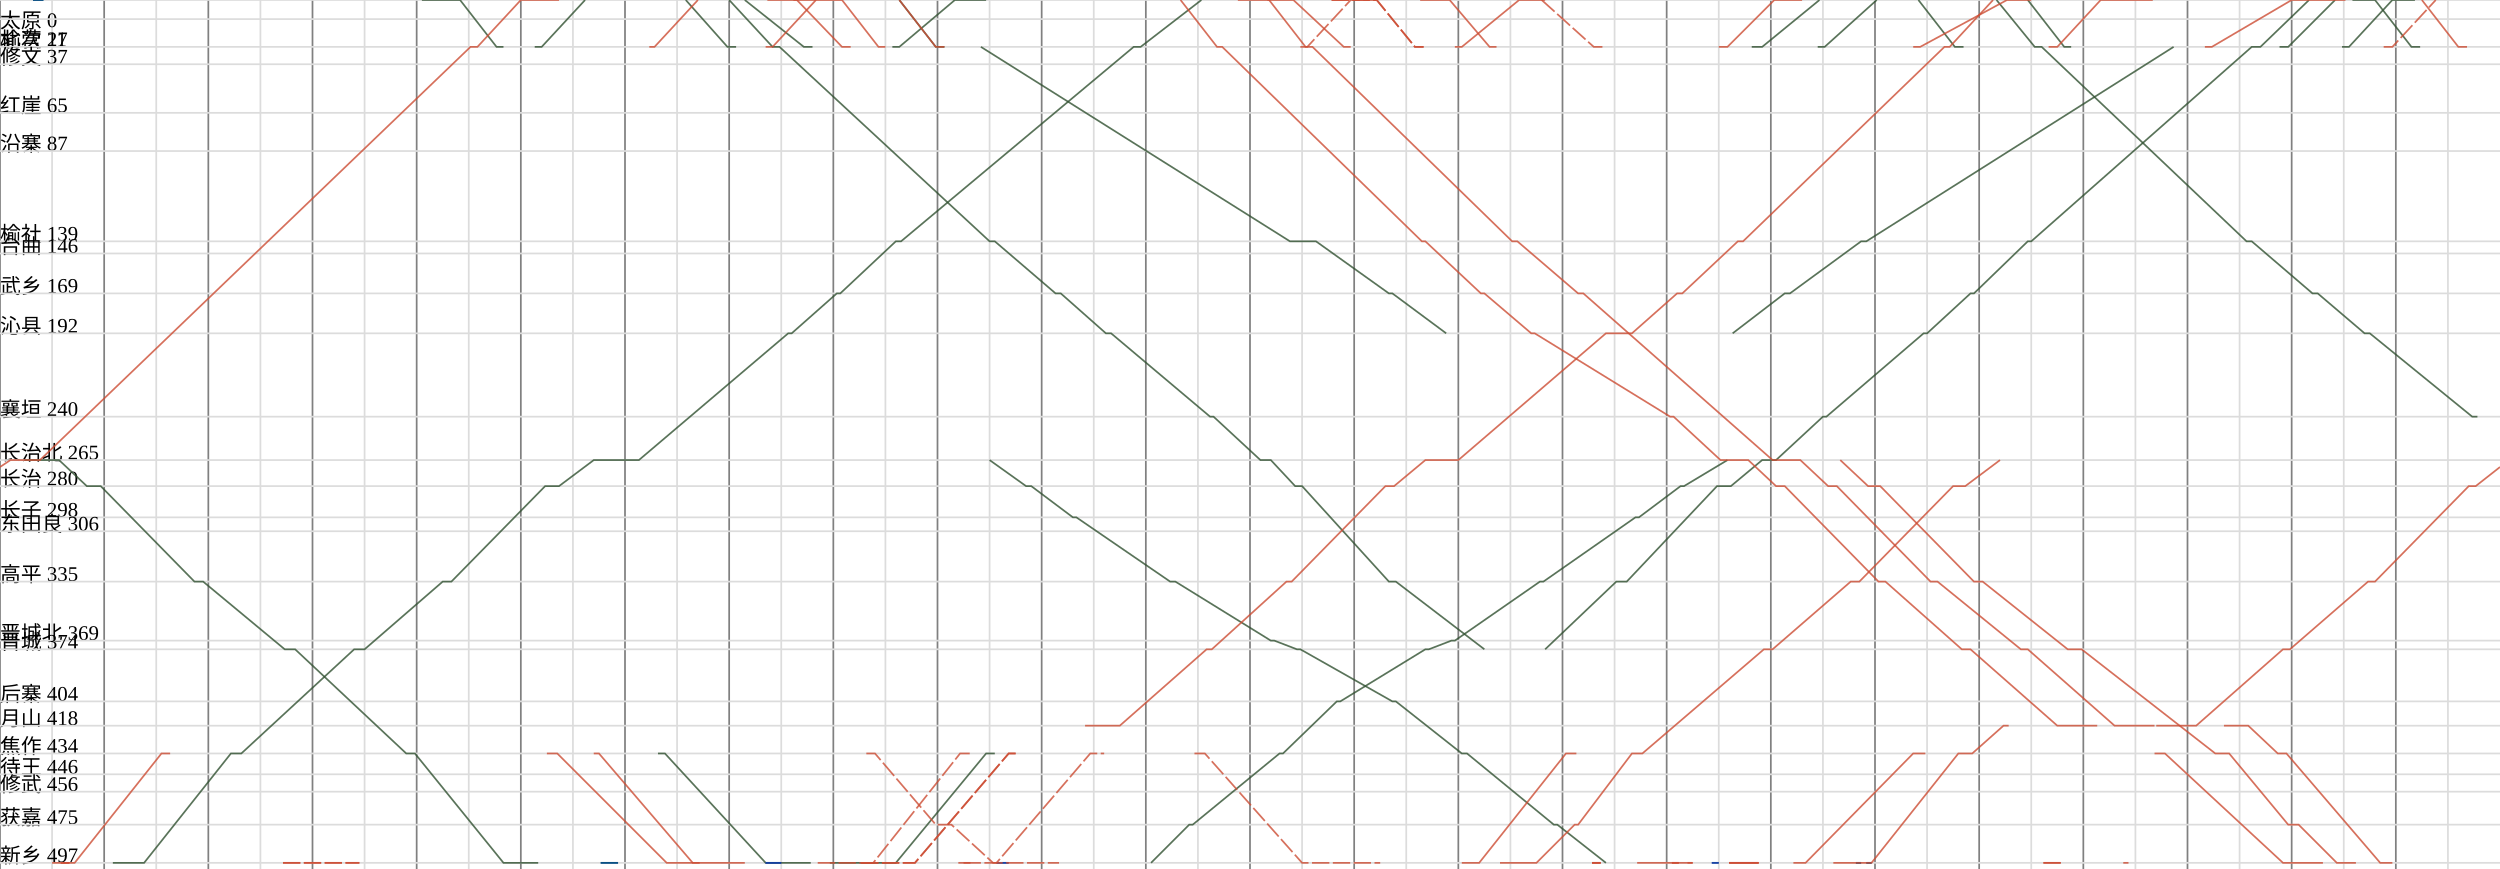
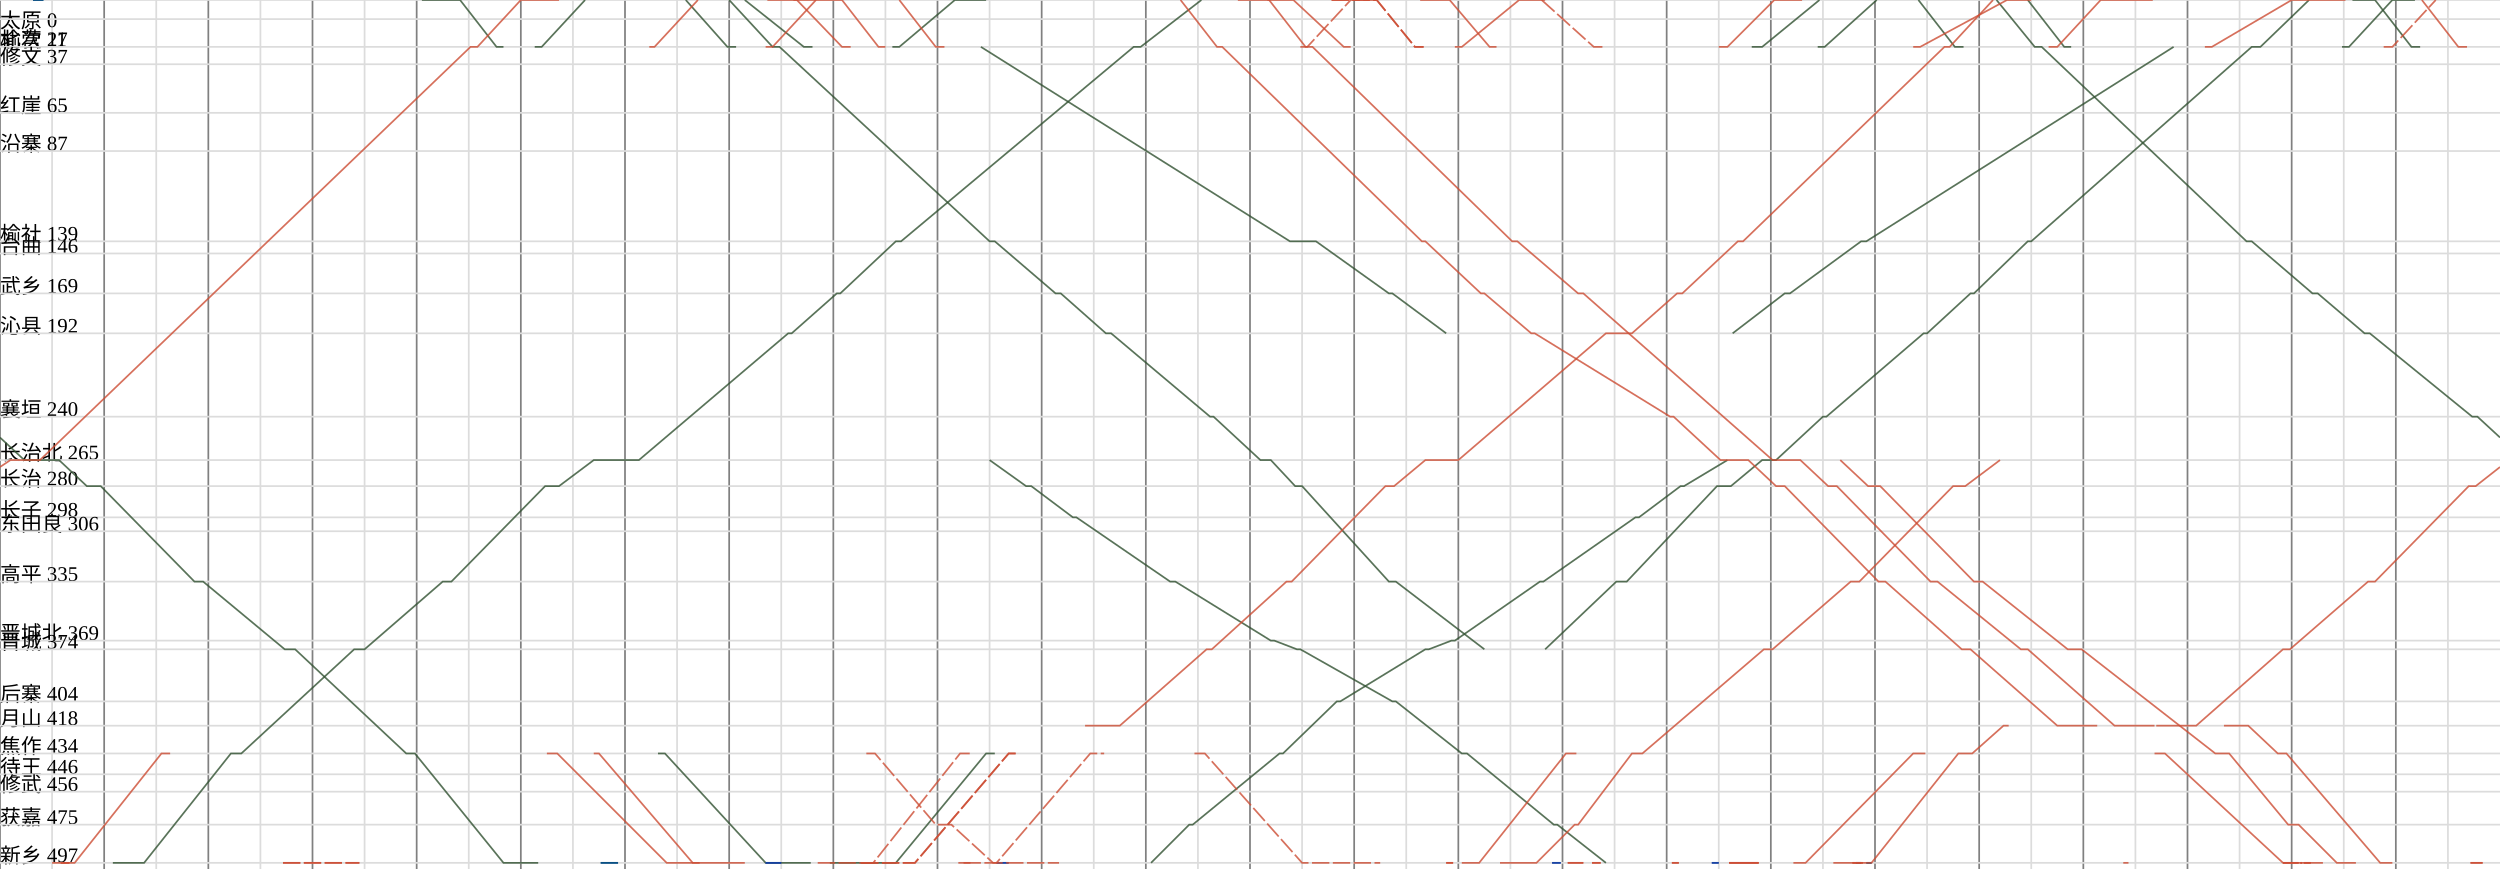
<svg xmlns="http://www.w3.org/2000/svg" width="1440" height="500" version="1.1">
  <style>
line,polyline {
  stroke-width:1
}
line.hour {
  stroke:rgb(128,128,128);
}
line.halfhour, line.station {
  stroke:rgb(220,220,220);
}
polyline {
  fill:none;opacity:0.8;
}
.polylineG {
  stroke:#3d668f;
}
.polylineD {
  stroke:#a80022;
}
.polylineC {
  stroke:#bf9540;
}
.polylineZ {
  stroke:#004a80;
}
.polylineT {
  stroke:#123da1;
}
.polylineK {
  stroke:#cc4c33;
}
.polyline1,
.polyline2,
.polyline3,
.polyline4,
.polyline5,
.polyline6,
.polyline7,
.polyline8,
.polyline9 {
  stroke: #305030
}
.temp{
  stroke-dasharray:10 2
+ }
+ .peak{
+   stroke-dasharray:9 1 1 1
}
</style>
  <line class="hour" x1="0" y1="0" x2="0" y2="3000" />
  <line class="halfhour" x1="30" y1="0" x2="30" y2="3000" />
  <line class="hour" x1="60" y1="0" x2="60" y2="3000" />
  <line class="halfhour" x1="90" y1="0" x2="90" y2="3000" />
  <line class="hour" x1="120" y1="0" x2="120" y2="3000" />
  <line class="halfhour" x1="150" y1="0" x2="150" y2="3000" />
  <line class="hour" x1="180" y1="0" x2="180" y2="3000" />
  <line class="halfhour" x1="210" y1="0" x2="210" y2="3000" />
  <line class="hour" x1="240" y1="0" x2="240" y2="3000" />
  <line class="halfhour" x1="270" y1="0" x2="270" y2="3000" />
  <line class="hour" x1="300" y1="0" x2="300" y2="3000" />
  <line class="halfhour" x1="330" y1="0" x2="330" y2="3000" />
  <line class="hour" x1="360" y1="0" x2="360" y2="3000" />
  <line class="halfhour" x1="390" y1="0" x2="390" y2="3000" />
  <line class="hour" x1="420" y1="0" x2="420" y2="3000" />
  <line class="halfhour" x1="450" y1="0" x2="450" y2="3000" />
  <line class="hour" x1="480" y1="0" x2="480" y2="3000" />
  <line class="halfhour" x1="510" y1="0" x2="510" y2="3000" />
  <line class="hour" x1="540" y1="0" x2="540" y2="3000" />
  <line class="halfhour" x1="570" y1="0" x2="570" y2="3000" />
  <line class="hour" x1="600" y1="0" x2="600" y2="3000" />
  <line class="halfhour" x1="630" y1="0" x2="630" y2="3000" />
  <line class="hour" x1="660" y1="0" x2="660" y2="3000" />
  <line class="halfhour" x1="690" y1="0" x2="690" y2="3000" />
  <line class="hour" x1="720" y1="0" x2="720" y2="3000" />
  <line class="halfhour" x1="750" y1="0" x2="750" y2="3000" />
  <line class="hour" x1="780" y1="0" x2="780" y2="3000" />
  <line class="halfhour" x1="810" y1="0" x2="810" y2="3000" />
  <line class="hour" x1="840" y1="0" x2="840" y2="3000" />
  <line class="halfhour" x1="870" y1="0" x2="870" y2="3000" />
  <line class="hour" x1="900" y1="0" x2="900" y2="3000" />
  <line class="halfhour" x1="930" y1="0" x2="930" y2="3000" />
  <line class="hour" x1="960" y1="0" x2="960" y2="3000" />
  <line class="halfhour" x1="990" y1="0" x2="990" y2="3000" />
  <line class="hour" x1="1020" y1="0" x2="1020" y2="3000" />
  <line class="halfhour" x1="1050" y1="0" x2="1050" y2="3000" />
  <line class="hour" x1="1080" y1="0" x2="1080" y2="3000" />
  <line class="halfhour" x1="1110" y1="0" x2="1110" y2="3000" />
  <line class="hour" x1="1140" y1="0" x2="1140" y2="3000" />
  <line class="halfhour" x1="1170" y1="0" x2="1170" y2="3000" />
  <line class="hour" x1="1200" y1="0" x2="1200" y2="3000" />
  <line class="halfhour" x1="1230" y1="0" x2="1230" y2="3000" />
  <line class="hour" x1="1260" y1="0" x2="1260" y2="3000" />
  <line class="halfhour" x1="1290" y1="0" x2="1290" y2="3000" />
  <line class="hour" x1="1320" y1="0" x2="1320" y2="3000" />
  <line class="halfhour" x1="1350" y1="0" x2="1350" y2="3000" />
  <line class="hour" x1="1380" y1="0" x2="1380" y2="3000" />
  <line class="halfhour" x1="1410" y1="0" x2="1410" y2="3000" />
  <text x="0" y="16">太原 0</text>
  <line class="station" x1="0" y1="0" x2="1440" y2="0" />
  <text x="0" y="27">北营 11</text>
  <line class="station" x1="0" y1="11" x2="1440" y2="11" />
  <text x="0" y="27">榆次 27</text>
  <line class="station" x1="0" y1="27" x2="1440" y2="27" />
  <text x="0" y="37">修文 37</text>
  <line class="station" x1="0" y1="37" x2="1440" y2="37" />
  <text x="0" y="65">红崖 65</text>
  <line class="station" x1="0" y1="65" x2="1440" y2="65" />
  <text x="0" y="87">沿寨 87</text>
  <line class="station" x1="0" y1="87" x2="1440" y2="87" />
  <text x="0" y="139">榆社 139</text>
  <line class="station" x1="0" y1="139" x2="1440" y2="139" />
  <text x="0" y="146">台曲 146</text>
  <line class="station" x1="0" y1="146" x2="1440" y2="146" />
  <text x="0" y="169">武乡 169</text>
  <line class="station" x1="0" y1="169" x2="1440" y2="169" />
  <text x="0" y="192">沁县 192</text>
  <line class="station" x1="0" y1="192" x2="1440" y2="192" />
  <text x="0" y="240">襄垣 240</text>
  <line class="station" x1="0" y1="240" x2="1440" y2="240" />
  <text x="0" y="265">长治北 265</text>
  <line class="station" x1="0" y1="265" x2="1440" y2="265" />
  <text x="0" y="280">长治 280</text>
  <line class="station" x1="0" y1="280" x2="1440" y2="280" />
  <text x="0" y="298">长子 298</text>
  <line class="station" x1="0" y1="298" x2="1440" y2="298" />
  <text x="0" y="306">东田良 306</text>
  <line class="station" x1="0" y1="306" x2="1440" y2="306" />
  <text x="0" y="335">高平 335</text>
  <line class="station" x1="0" y1="335" x2="1440" y2="335" />
  <text x="0" y="369">晋城北 369</text>
  <line class="station" x1="0" y1="369" x2="1440" y2="369" />
  <text x="0" y="374">晋城 374</text>
  <line class="station" x1="0" y1="374" x2="1440" y2="374" />
  <text x="0" y="404">后寨 404</text>
  <line class="station" x1="0" y1="404" x2="1440" y2="404" />
  <text x="0" y="418">月山 418</text>
  <line class="station" x1="0" y1="418" x2="1440" y2="418" />
  <text x="0" y="434">焦作 434</text>
  <line class="station" x1="0" y1="434" x2="1440" y2="434" />
  <text x="0" y="446">待王 446</text>
  <line class="station" x1="0" y1="446" x2="1440" y2="446" />
  <text x="0" y="456">修武 456</text>
  <line class="station" x1="0" y1="456" x2="1440" y2="456" />
  <text x="0" y="475">获嘉 475</text>
  <line class="station" x1="0" y1="475" x2="1440" y2="475" />
  <text x="0" y="497">新乡 497</text>
  <line class="station" x1="0" y1="497" x2="1440" y2="497" />
-   <polyline name="1230-0126|0128-0205_1551" class="polyline1" points="1150,0 1172,27 1176,27 1294,139 1297,139 1332,169 1335,169 1362,192 1365,192 1424,240 1427,240 " />
-   <polyline name="1231-0127|0129-0206_1551+0" class="polyline1" points="14,265 34,265 50,280 58,280 112,335 117,335 164,374 170,374 234,434 239,434 290,497 310,497 " />
+   <polyline name="_1551" class="polyline1" points="1150,0 1172,27 1176,27 1294,139 1297,139 1332,169 1335,169 1362,192 1365,192 1424,240 1427,240 1440,252 " />
+   <polyline name="_1551+1" class="polyline1" points="0,252 14,265 34,265 50,280 58,280 112,335 117,335 164,374 170,374 234,434 239,434 290,497 310,497 " />
  <polyline name="_1552" class="polyline1" points="65,497 83,497 133,434 139,434 204,374 210,374 255,335 260,335 314,280 322,280 342,265 368,265 454,192 456,192 482,169 484,169 516,139 519,139 653,27 657,27 692,0 " />
  <polyline name="1230-0109_2095" class="polyline2" points="1168,0 1189,27 1193,27 " />
  <polyline name="1231-0111_2096" class="polyline2" points="308,27 312,27 337,0 " />
  <polyline name="_2462" class="polyline2" points="243,0 265,0 286,27 290,27 " />
-   <polyline name="1230-0126|0128-0205_2464" class="polyline2" points="1349,27 1353,27 1378,0 1391,0 " />
+   <polyline name="_2464" class="polyline2" points="1349,27 1353,27 1378,0 1391,0 " />
  <polyline name="_2671" class="polyline2" points="1355,0 1368,0 1389,27 1394,27 " />
  <polyline name="_2672" class="polyline2" points="514,27 518,27 550,0 568,0 " />
-   <polyline name="1230-0126|0128-0205_2673" class="polyline2" points="420,0 445,27 449,27 570,139 573,139 608,169 611,169 637,192 640,192 697,240 699,240 726,265 732,265 746,280 750,280 800,335 804,335 855,374 " />
-   <polyline name="1230-0126|0128-0205_2674" class="polyline2" points="890,374 931,335 937,335 989,280 997,280 1015,265 1023,265 1050,240 1052,240 1108,192 1110,192 1135,169 1137,169 1168,139 1170,139 1297,27 1302,27 1330,0 " />
+   <polyline name="_2673" class="polyline2" points="420,0 445,27 449,27 570,139 573,139 608,169 611,169 637,192 640,192 697,240 699,240 726,265 732,265 746,280 750,280 800,335 804,335 855,374 " />
+   <polyline name="_2674" class="polyline2" points="890,374 931,335 937,335 989,280 997,280 1015,265 1023,265 1050,240 1052,240 1108,192 1110,192 1135,169 1137,169 1168,139 1170,139 1297,27 1302,27 1330,0 " />
  <polyline name="0110-0123_3603" class="polyline3" points="478,497 516,497 568,434 573,434 " />
-   <polyline name="0112_3604" class="polyline3" points="379,434 383,434 441,497 467,497 " />
-   <polyline name="0112-0123_4607" class="polyline4" points="518,0 539,27 544,27 " />
-   <polyline name="0112-0123_4608" class="polyline4" points="1313,27 1318,27 1345,0 " />
+   <polyline name="0112-0125_3604" class="polyline3" points="379,434 383,434 441,497 467,497 " />
  <polyline name="_4611" class="polyline4" points="429,0 463,27 468,27 " />
-   <polyline name="1230-0126|0128-0205_4612" class="polyline4" points="1047,27 1051,27 1081,0 " />
-   <polyline name="0110-0111|0124-0126|0128-0205_4631" class="polyline4" points="1105,0 1126,27 1131,27 " />
-   <polyline name="0110-0111|0124-0205_4632" class="polyline4" points="1009,27 1015,27 1048,0 " />
+   <polyline name="_4612" class="polyline4" points="1047,27 1051,27 1081,0 " />
+   <polyline name="0110-0210_4631" class="polyline4" points="1105,0 1126,27 1131,27 " />
+   <polyline name="0110-0210_4632" class="polyline4" points="1009,27 1015,27 1048,0 " />
  <polyline name="_6034" class="polyline6" points="395,0 419,27 424,27 " />
-   <polyline name="1230-0126|0128-0205_6905" class="polyline6" points="663,497 685,475 687,475 737,434 739,434 770,404 772,404 821,374 823,374 836,369 838,369 887,335 889,335 942,298 944,298 968,280 970,280 995,265 " />
-   <polyline name="1230-0126|0128-0205_6907" class="polyline6" points="570,265 591,280 594,280 618,298 620,298 674,335 677,335 732,369 734,369 747,374 749,374 802,404 804,404 842,434 845,434 895,475 897,475 925,497 " />
-   <polyline name="1230-0126|0128-0205_8171" class="polyline8" points="565,27 743,139 758,139 800,169 802,169 833,192 " />
-   <polyline name="1230-0126|0128-0205_8172" class="polyline8" points="998,192 1028,169 1031,169 1072,139 1075,139 1252,27 " />
-   <polyline name="0111-0206_Z21" class="polylineZ" points="19,0 25,0 " />
+   <polyline name="_6905" class="polyline6" points="663,497 685,475 687,475 737,434 739,434 770,404 772,404 821,374 823,374 836,369 838,369 887,335 889,335 942,298 944,298 968,280 970,280 995,265 " />
+   <polyline name="_6907" class="polyline6" points="570,265 591,280 594,280 618,298 620,298 674,335 677,335 732,369 734,369 747,374 749,374 802,404 804,404 842,434 845,434 895,475 897,475 925,497 " />
+   <polyline name="_8171" class="polyline8" points="565,27 743,139 758,139 800,169 802,169 833,192 " />
+   <polyline name="_8172" class="polyline8" points="998,192 1028,169 1031,169 1072,139 1075,139 1252,27 " />
+   <polyline name="0111-0211_Z21" class="polylineZ" points="19,0 25,0 " />
  <polyline name="1231-0110_Z21+0" class="polylineZ" points="19,0 25,0 " />
-   <polyline name="0110-0205_Z161" class="polylineZ" points="1069,497 1072,497 " />
+   <polyline name="0110-0210_Z161" class="polylineZ" points="1069,497 1072,497 " />
  <polyline name="1230-0109_Z161+0" class="polylineZ" points="1069,497 1072,497 " />
  <polyline name="双0111-0123_Z4175" class="polylineZ temp" points="1075,497 1078,497 " />
-   <polyline name="双0129-0204_Z4175+0" class="polylineZ temp" points="1075,497 1078,497 " />
+   <polyline name="双0129-0210_Z4175+0" class="polylineZ temp" points="1075,497 1078,497 " />
  <polyline name="0111-0124_Z4177" class="polylineZ temp" points="346,497 357,497 " />
  <polyline name="0129-0206_Z4177+0" class="polylineZ temp" points="346,497 357,497 " />
  <polyline name="0111-0123_T3037" class="polylineT temp" points="441,497 450,497 " />
-   <polyline name="0130-0205_T3037+0" class="polylineT temp" points="441,497 450,497 " />
+   <polyline name="0130-0210_T3037+0" class="polylineT temp" points="441,497 450,497 " />
  <polyline name="0110-0122_T3038" class="polylineT temp" points="986,497 990,497 " />
-   <polyline name="0129-0205_T3038+0" class="polylineT temp" points="986,497 990,497 " />
+   <polyline name="0129-0210_T3038+0" class="polylineT temp" points="986,497 990,497 " />
  <polyline name="0110-0123_T3039" class="polylineT temp" points="574,497 581,497 " />
-   <polyline name="0128-0205_T3039+0" class="polylineT temp" points="574,497 581,497 " />
-   <polyline name="0113-0114_K22" class="polylineK" points="917,497 922,497 " />
-   <polyline name="0118-0206_K22+0" class="polylineK" points="917,497 922,497 " />
+   <polyline name="0128-0209_T3039+0" class="polylineT temp" points="574,497 581,497 " />
+   <polyline name="0111-0124_T3040" class="polylineT temp" points="894,497 899,497 " />
+   <polyline name="0129-0210_T3040+0" class="polylineT temp" points="894,497 899,497 " />
+   <polyline name="0113-0211_K22" class="polylineK" points="917,497 922,497 " />
  <polyline name="1231-0112_K22+0" class="polylineK" points="917,497 922,497 " />
-   <polyline name="_K117" class="polylineK" points="1177,497 1187,497 " />
-   <polyline name="0112-0119_K117+0" class="polylineK" points="1177,497 1187,497 " />
-   <polyline name="1230-0111|0125-0205_K237" class="polylineK" points="1395,0 1416,27 1421,27 " />
+   <polyline name="_K237" class="polylineK" points="1395,0 1416,27 1421,27 " />
  <polyline name="_K238" class="polylineK" points="374,27 377,27 402,0 " />
  <polyline name="_K269" class="polylineK" points="842,497 852,497 902,434 908,434 " />
-   <polyline name="1230-0126|0128-0205_K270" class="polylineK" points="1281,418 1295,418 1312,434 1317,434 1371,497 1378,497 " />
+   <polyline name="_K270" class="polylineK" points="1281,418 1295,418 1312,434 1317,434 1371,497 1378,497 " />
  <polyline name="_K473" class="polylineK" points="30,497 43,497 93,434 98,434 " />
  <polyline name="_K474" class="polylineK" points="315,434 321,434 384,497 403,497 " />
  <polyline name="_K589" class="polylineK" points="1056,497 1078,497 1128,434 1136,434 1154,418 1157,418 " />
-   <polyline name="1231-0127|0129-0206_K590" class="polylineK" points="1241,434 1247,434 1315,497 1338,497 " />
-   <polyline name="1230-0126|0128-0205_K604" class="polylineK" points="1102,27 1106,27 1156,0 1170,0 " />
+   <polyline name="_K590" class="polylineK" points="1241,434 1247,434 1315,497 1338,497 " />
+   <polyline name="_K604" class="polylineK" points="1102,27 1106,27 1156,0 1170,0 " />
  <polyline name="_K609" class="polylineK" points="457,0 485,0 506,27 510,27 " />
  <polyline name="_K610" class="polylineK" points="1270,27 1274,27 1320,0 1351,0 " />
-   <polyline name="0110-0205_K635" class="polylineK" points="963,497 967,497 " />
+   <polyline name="0110-0210_K635" class="polylineK" points="963,497 967,497 " />
  <polyline name="1230-0109_K635+0" class="polylineK" points="963,497 967,497 " />
  <polyline name="_K689" class="polylineK" points="518,0 539,27 544,27 " />
-   <polyline name="0101-0206_K690" class="polylineK" points="441,27 445,27 470,0 " />
-   <polyline name="_K817" class="polylineK" points="943,497 975,497 " />
-   <polyline name="0112-0120_K817+0" class="polylineK" points="972,497 975,497 " />
+   <polyline name="0101-0211_K690" class="polylineK" points="441,27 445,27 470,0 " />
  <polyline name="_K866" class="polylineK" points="1180,27 1185,27 1210,0 1240,0 " />
-   <polyline name="1231-0127|0129-0206_K868" class="polylineK" points="442,0 459,0 485,27 490,27 " />
-   <polyline name="1230-0126|0128-0205_K903" class="polylineK" points="680,0 701,27 704,27 819,139 821,139 853,169 855,169 882,192 884,192 962,240 964,240 991,265 1007,265 1023,280 1028,280 1082,335 1086,335 1130,374 1135,374 1185,418 1208,418 " />
+   <polyline name="_K868" class="polylineK" points="442,0 459,0 485,27 490,27 " />
+   <polyline name="_K903" class="polylineK" points="680,0 701,27 704,27 819,139 821,139 853,169 855,169 882,192 884,192 962,240 964,240 991,265 1007,265 1023,280 1028,280 1082,335 1086,335 1130,374 1135,374 1185,418 1208,418 " />
  <polyline name="_K904" class="polylineK" points="625,418 645,418 695,374 698,374 741,335 744,335 798,280 803,280 821,265 840,265 925,192 940,192 966,169 969,169 1001,139 1004,139 1120,27 1123,27 1148,0 " />
  <polyline name="_K960" class="polylineK" points="818,0 835,0 858,27 862,27 " />
  <polyline name="_K962" class="polylineK" points="990,27 995,27 1022,0 1038,0 " />
  <polyline name="0109-0124_K967" class="polylineK" points="996,497 1013,497 " />
-   <polyline name="0125-0205_K967+0" class="polylineK" points="996,497 1013,497 " />
+   <polyline name="0125-0210_K967+0" class="polylineK" points="996,497 1013,497 " />
  <polyline name="1230-0108_K967+0" class="polylineK" points="996,497 1013,497 " />
-   <polyline name="0111-0127|0129-0206_K968" class="polylineK" points="1223,497 1226,497 " />
+   <polyline name="0111-0211_K968" class="polylineK" points="1223,497 1226,497 " />
  <polyline name="1231-0110_K968+0" class="polylineK" points="552,497 559,497 " />
  <polyline name="_K1163" class="polylineK" points="864,497 885,497 907,475 909,475 940,434 946,434 1016,374 1021,374 1066,335 1071,335 1125,280 1132,280 1152,265 " />
-   <polyline name="1230-0126|0128-0205_K1165" class="polylineK" points="1060,265 1076,280 1083,280 1137,335 1142,335 1191,374 1199,374 1276,434 1284,434 1318,475 1324,475 1346,497 1357,497 " />
+   <polyline name="_K1165" class="polylineK" points="1060,265 1076,280 1083,280 1137,335 1142,335 1191,374 1199,374 1276,434 1284,434 1318,475 1324,475 1346,497 1357,497 " />
  <polyline name="_K1365" class="polylineK" points="713,0 731,0 752,27 756,27 871,139 874,139 909,169 912,169 1021,265 1037,265 1053,280 1058,280 1112,335 1116,335 1164,374 1168,374 1218,418 1241,418 " />
  <polyline name="_K1366" class="polylineK" points="1242,418 1265,418 1315,374 1319,374 1364,335 1368,335 1422,280 1426,280 1440,269 " />
  <polyline name="_K1366+1" class="polylineK" points="0,269 6,265 23,265 271,27 275,27 300,0 322,0 " />
  <polyline name="_K2286" class="polylineK" points="342,434 345,434 399,497 429,497 " />
  <polyline name="_K2288" class="polylineK" points="1033,497 1040,497 1102,434 1109,434 " />
+   <polyline name="0110-0121_K4073" class="polylineK temp" points="1423,497 1430,497 " />
+   <polyline name="0204|0207-0210_K4073+0" class="polylineK temp" points="1423,497 1430,497 " />
+   <polyline name="0111-0120_K4079" class="polylineK temp" points="903,497 912,497 " />
+   <polyline name="0121-0210_K4079+0" class="polylineK temp" points="903,497 912,497 " />
+   <polyline name="0111-0120_K4080" class="polylineK temp" points="833,497 837,497 " />
+   <polyline name="0121-0210_K4080+0" class="polylineK temp" points="833,497 837,497 " />
  <polyline name="0110-0124_K4097" class="polylineK temp" points="767,0 793,0 815,27 820,27 " />
-   <polyline name="0129-0205_K4097+0" class="polylineK temp" points="767,0 793,0 815,27 820,27 " />
-   <polyline name="0109-0123|0128-0205_K4098" class="polylineK temp" points="749,27 753,27 778,0 793,0 " />
+   <polyline name="0129-0210_K4097+0" class="polylineK temp" points="767,0 793,0 815,27 820,27 " />
+   <polyline name="0109-0123|0128-0210_K4098" class="polylineK temp" points="749,27 753,27 778,0 793,0 " />
  <polyline name="0110|0113|0116|0119_K4211" class="polylineK temp" points="877,497 " />
  <polyline name="0111|0114|0117|0120_K4211+0" class="polylineK temp" points="877,497 " />
  <polyline name="0112|0115|0118_K4211+0" class="polylineK temp" points="877,497 " />
-   <polyline name="0128-0205_K4217" class="polylineK temp" points="555,497 574,497 628,434 636,434 " />
-   <polyline name="0131-0207_K4218" class="polylineK temp" points="499,434 504,434 539,475 548,475 572,497 610,497 " />
-   <polyline name="单0128-0205_K4219" class="polylineK temp" points="496,497 527,497 581,434 587,434 " />
-   <polyline name="双0111-0123_K4219+0" class="polylineK temp" points="496,497 527,497 581,434 587,434 " />
-   <polyline name="双0113|0117|0121|0125_K4220" class="polylineK temp" points="163,497 207,497 " />
-   <polyline name="双0131-0206_K4220+0" class="polylineK temp" points="163,497 207,497 " />
+   <polyline name="0128-0210_K4217" class="polylineK temp" points="555,497 574,497 628,434 636,434 " />
+   <polyline name="0131-0212_K4218" class="polylineK temp" points="499,434 504,434 539,475 548,475 572,497 610,497 " />
+   <polyline name="b11010110-0123_K4219" class="polylineK temp" points="496,497 527,497 581,434 587,434 " />
+   <polyline name="单0128-0209_K4219+0" class="polylineK temp" points="496,497 527,497 581,434 587,434 " />
+   <polyline name="b10110113-0126_K4220" class="polylineK temp" points="163,497 207,497 " />
+   <polyline name="双0131-0212_K4220+0" class="polylineK temp" points="163,497 207,497 " />
  <polyline name="双0113-0123_K4293" class="polylineK temp" points="471,497 503,497 553,434 559,434 " />
  <polyline name="双0112-0122_K4294" class="polylineK temp" points="688,434 694,434 750,497 795,497 " />
-   <polyline name="0110-0114|0122-0205_K4485" class="polylineK temp" points="888,0 918,27 923,27 " />
-   <polyline name="0112-0206_K4486" class="polylineK temp" points="1373,27 1378,27 1403,0 " />
+   <polyline name="0110-0210_K4485" class="polylineK temp" points="888,0 918,27 923,27 " />
+   <polyline name="0112-0211_K4486" class="polylineK temp" points="1373,27 1378,27 1403,0 " />
  <polyline name="0111-0123_K4780" class="polylineK temp" points="35,497 40,497 " />
-   <polyline name="0130-0206_K4780+0" class="polylineK temp" points="35,497 40,497 " />
+   <polyline name="0130-0211_K4780+0" class="polylineK temp" points="35,497 40,497 " />
+   <polyline name="0111-0123_K5377" class="polylineK peak" points="1315,497 1331,497 " />
+   <polyline name="0129-0210_K5377+0" class="polylineK peak" points="1315,497 1331,497 " />
+   <polyline name="0111-0123_K5378" class="polylineK peak" points="1067,497 1073,497 " />
+   <polyline name="0129-0210_K5378+0" class="polylineK peak" points="1067,497 1073,497 " />
  <polyline name="_K7807" class="polylineK" points="730,0 745,0 774,27 778,27 " />
  <polyline name="_K7808" class="polylineK" points="838,27 842,27 875,0 890,0 " />
</svg>
